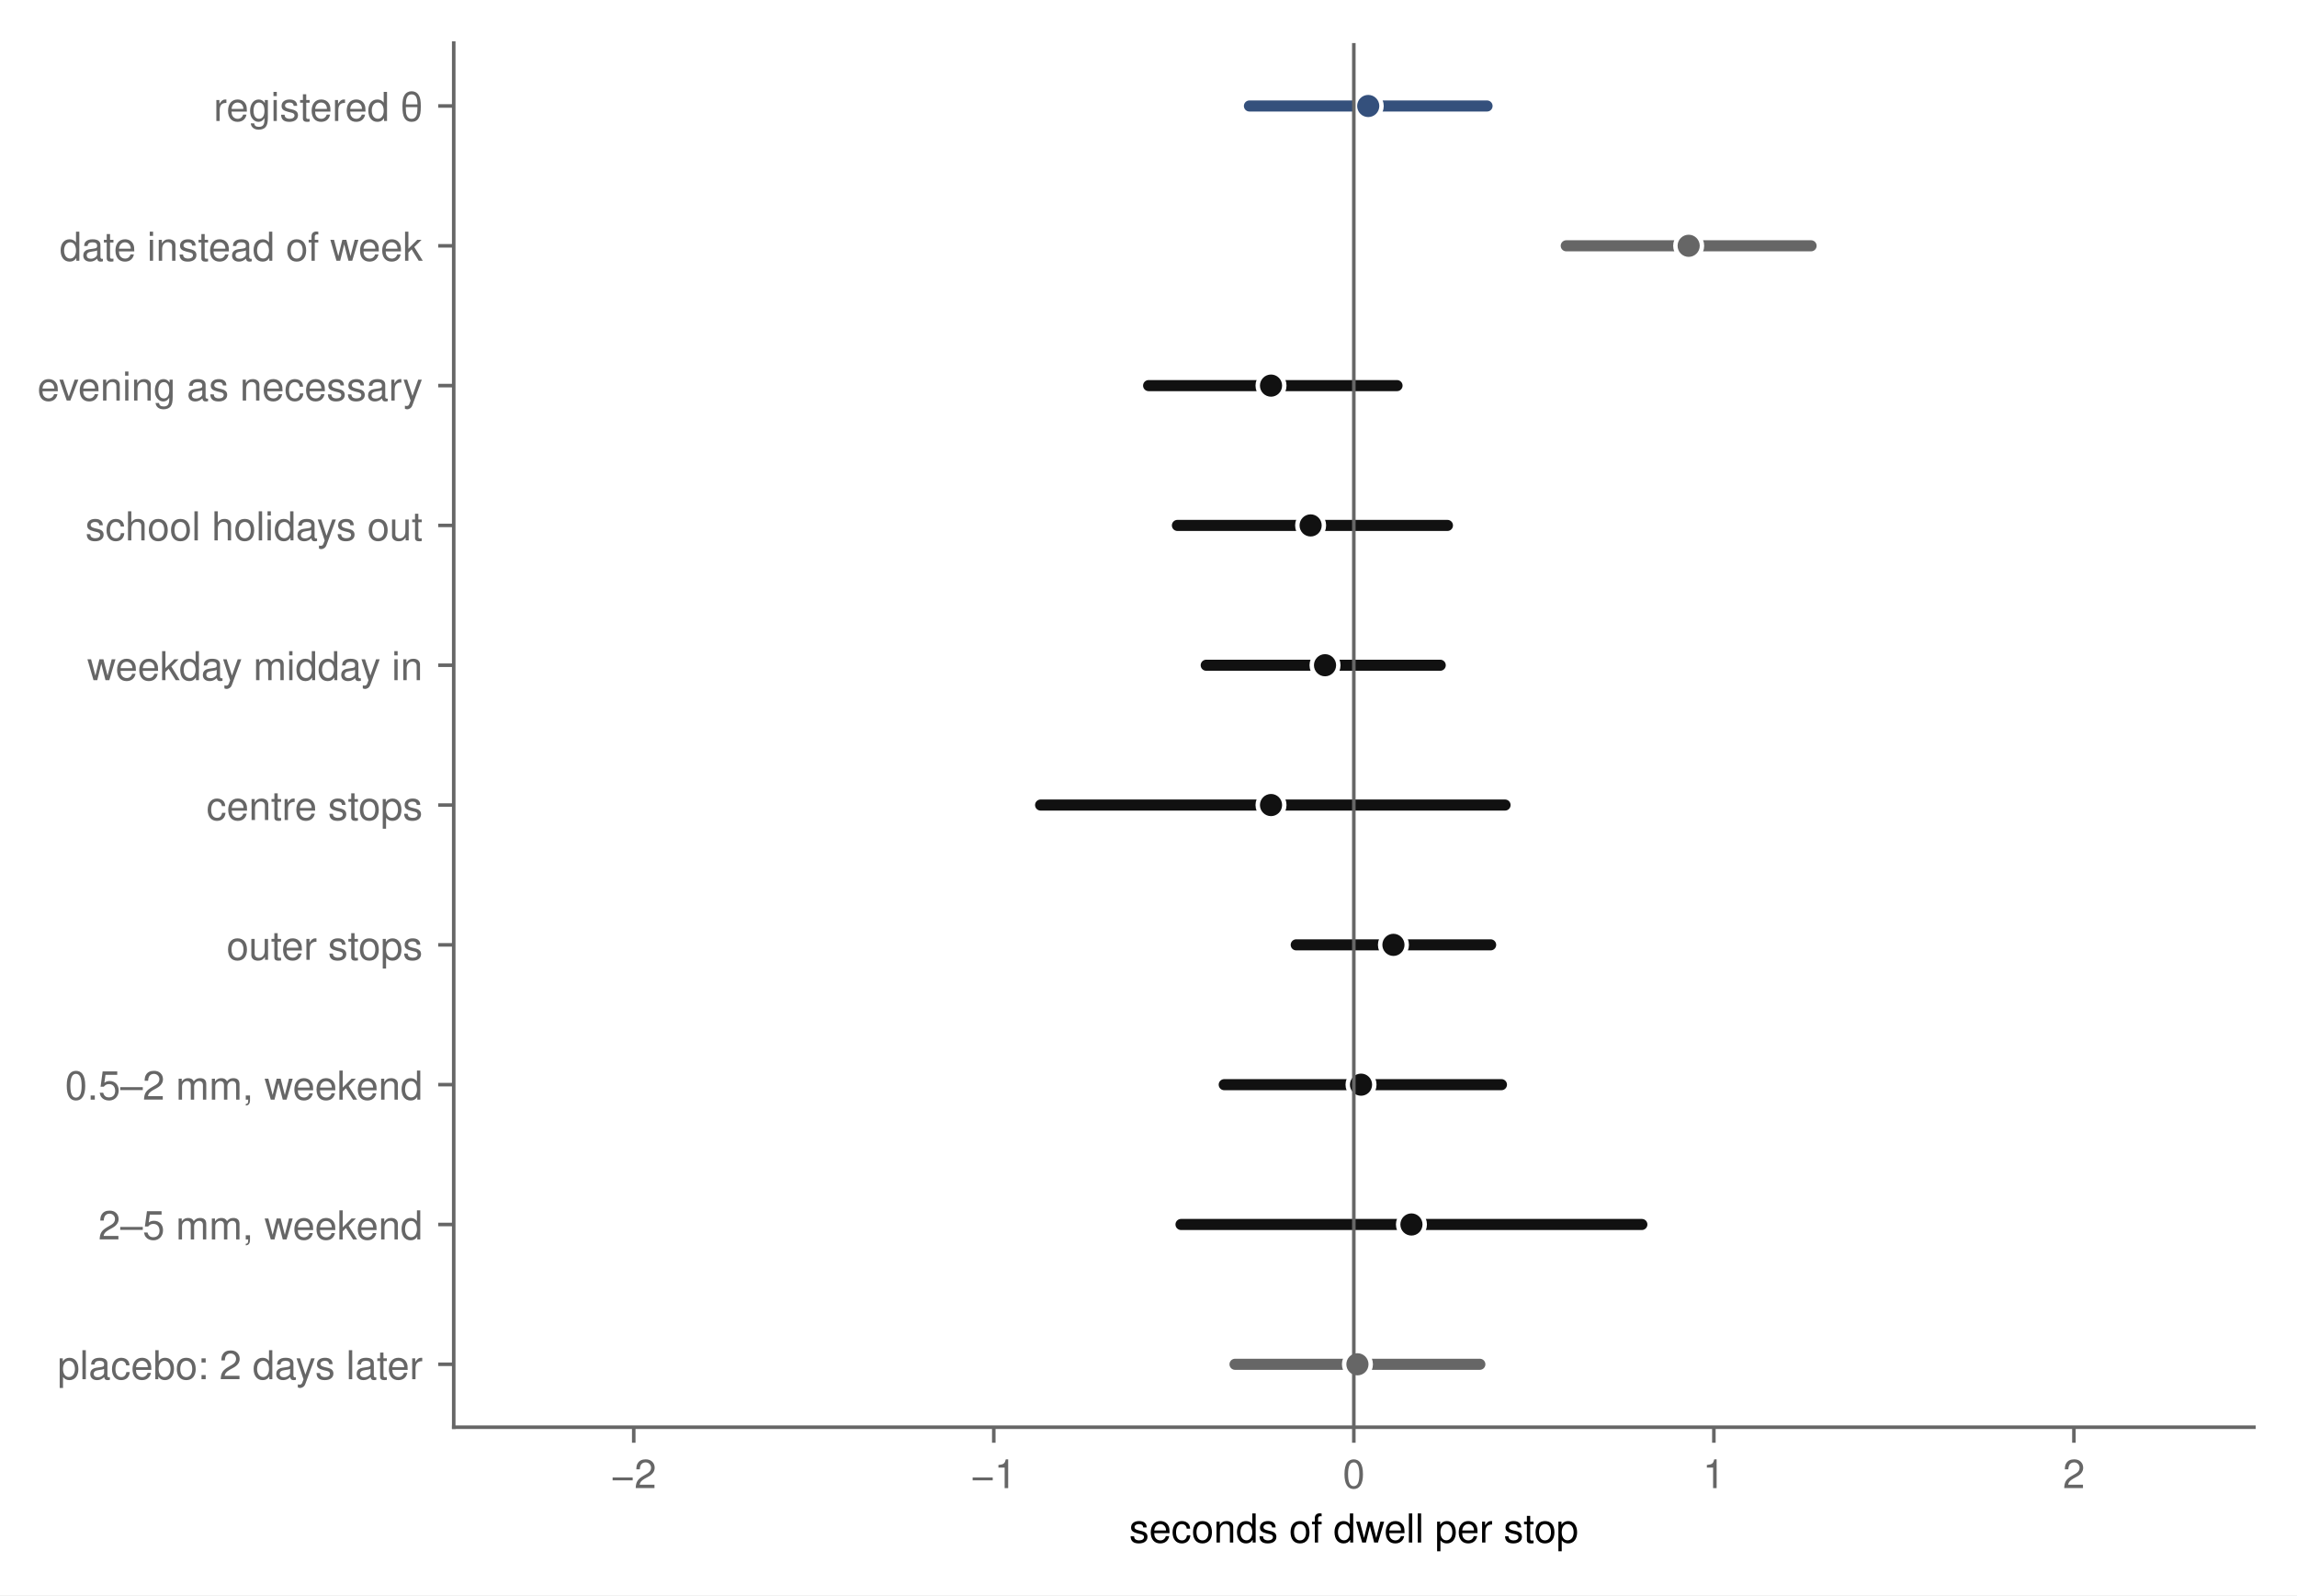
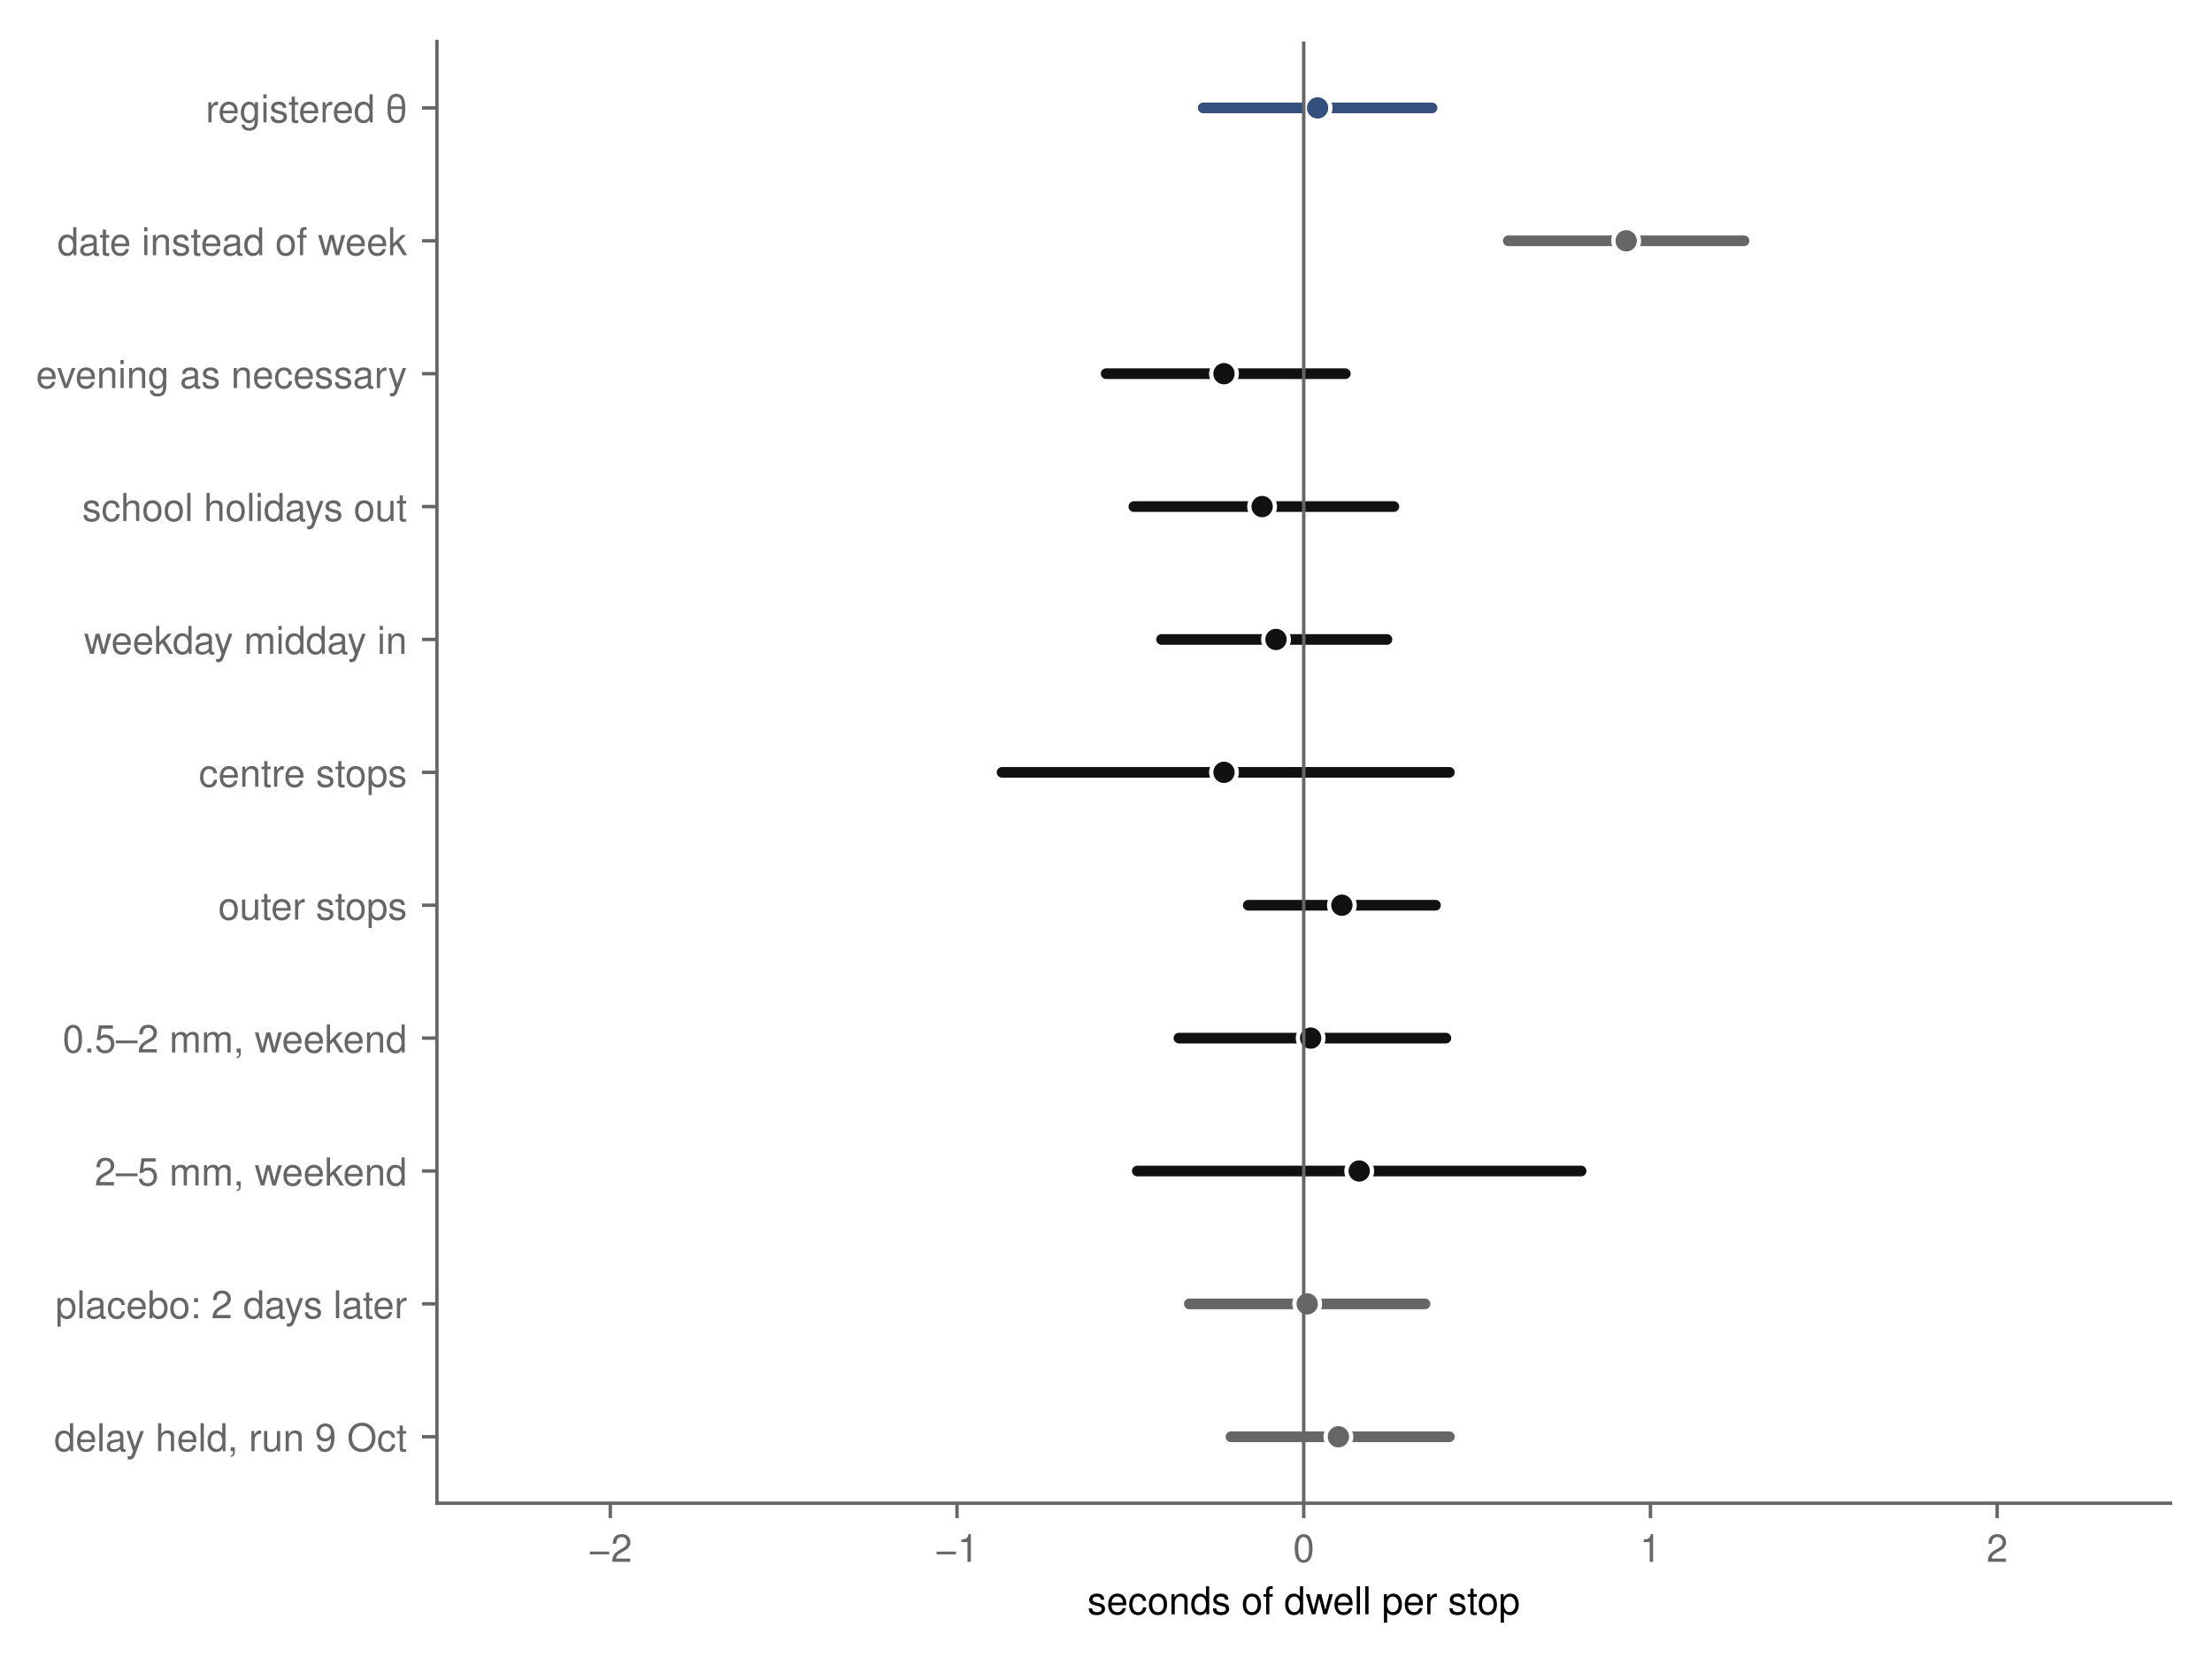
- <svg xmlns="http://www.w3.org/2000/svg" xmlns:xlink="http://www.w3.org/1999/xlink" width="518.4pt" height="360pt" viewBox="0 0 518.4 360" version="1.1">
+ <svg xmlns="http://www.w3.org/2000/svg" xmlns:xlink="http://www.w3.org/1999/xlink" width="518.4pt" height="390.24pt" viewBox="0 0 518.4 390.24" version="1.1">
  <defs>
    <style type="text/css">*{stroke-linejoin: round; stroke-linecap: butt}</style>
  </defs>
  <g id="figure_1">
    <g id="patch_1">
-       <path d="M 0 360  L 518.4 360  L 518.4 0  L 0 0  z " style="fill: #ffffff" />
+       <path d="M 0 390.24  L 518.4 390.24  L 518.4 0  L 0 0  z " style="fill: #ffffff" />
    </g>
    <g id="axes_1">
      <g id="patch_2">
-         <path d="M 102.4 322.091  L 508.68 322.091  L 508.68 9.72  L 102.4 9.72  z " style="fill: #ffffff" />
+         <path d="M 102.4 352.331  L 508.68 352.331  L 508.68 9.72  L 102.4 9.72  z " style="fill: #ffffff" />
      </g>
      <g id="matplotlib.axis_1">
        <g id="xtick_1">
          <g id="line2d_1">
            <defs>
-               <path id="m8fc5ad0cff" d="M 0 0  L 0 3.5  " style="stroke: #666666; stroke-width: 0.8" />
+               <path id="m20aeaf8321" d="M 0 0  L 0 3.5  " style="stroke: #666666; stroke-width: 0.8" />
            </defs>
            <g>
-               <use xlink:href="#m8fc5ad0cff" x="143.028" y="322.091" style="fill: #666666; stroke: #666666; stroke-width: 0.8" />
+               <use xlink:href="#m20aeaf8321" x="143.028" y="352.331" style="fill: #666666; stroke: #666666; stroke-width: 0.8" />
            </g>
          </g>
          <g id="text_1">
-             <text style="font-size: 9px; font-family: 'Helvetica'; text-anchor: middle; fill: #666666" x="143.028" y="335.841" transform="rotate(-0 143.028 335.8407)">−2</text>
+             <text style="font-size: 9px; font-family: 'Helvetica'; text-anchor: middle; fill: #666666" x="143.028" y="366.081" transform="rotate(-0 143.028 366.0807)">−2</text>
          </g>
        </g>
        <g id="xtick_2">
          <g id="line2d_2">
            <g>
-               <use xlink:href="#m8fc5ad0cff" x="224.284" y="322.091" style="fill: #666666; stroke: #666666; stroke-width: 0.8" />
+               <use xlink:href="#m20aeaf8321" x="224.284" y="352.331" style="fill: #666666; stroke: #666666; stroke-width: 0.8" />
            </g>
          </g>
          <g id="text_2">
-             <text style="font-size: 9px; font-family: 'Helvetica'; text-anchor: middle; fill: #666666" x="224.284" y="335.841" transform="rotate(-0 224.284 335.8407)">−1</text>
+             <text style="font-size: 9px; font-family: 'Helvetica'; text-anchor: middle; fill: #666666" x="224.284" y="366.081" transform="rotate(-0 224.284 366.0807)">−1</text>
          </g>
        </g>
        <g id="xtick_3">
          <g id="line2d_3">
            <g>
-               <use xlink:href="#m8fc5ad0cff" x="305.54" y="322.091" style="fill: #666666; stroke: #666666; stroke-width: 0.8" />
+               <use xlink:href="#m20aeaf8321" x="305.54" y="352.331" style="fill: #666666; stroke: #666666; stroke-width: 0.8" />
            </g>
          </g>
          <g id="text_3">
-             <text style="font-size: 9px; font-family: 'Helvetica'; text-anchor: middle; fill: #666666" x="305.54" y="335.841" transform="rotate(-0 305.54 335.8407)">0</text>
+             <text style="font-size: 9px; font-family: 'Helvetica'; text-anchor: middle; fill: #666666" x="305.54" y="366.081" transform="rotate(-0 305.54 366.0807)">0</text>
          </g>
        </g>
        <g id="xtick_4">
          <g id="line2d_4">
            <g>
-               <use xlink:href="#m8fc5ad0cff" x="386.796" y="322.091" style="fill: #666666; stroke: #666666; stroke-width: 0.8" />
+               <use xlink:href="#m20aeaf8321" x="386.796" y="352.331" style="fill: #666666; stroke: #666666; stroke-width: 0.8" />
            </g>
          </g>
          <g id="text_4">
-             <text style="font-size: 9px; font-family: 'Helvetica'; text-anchor: middle; fill: #666666" x="386.796" y="335.841" transform="rotate(-0 386.796 335.8407)">1</text>
+             <text style="font-size: 9px; font-family: 'Helvetica'; text-anchor: middle; fill: #666666" x="386.796" y="366.081" transform="rotate(-0 386.796 366.0807)">1</text>
          </g>
        </g>
        <g id="xtick_5">
          <g id="line2d_5">
            <g>
-               <use xlink:href="#m8fc5ad0cff" x="468.052" y="322.091" style="fill: #666666; stroke: #666666; stroke-width: 0.8" />
+               <use xlink:href="#m20aeaf8321" x="468.052" y="352.331" style="fill: #666666; stroke: #666666; stroke-width: 0.8" />
            </g>
          </g>
          <g id="text_5">
-             <text style="font-size: 9px; font-family: 'Helvetica'; text-anchor: middle; fill: #666666" x="468.052" y="335.841" transform="rotate(-0 468.052 335.8407)">2</text>
+             <text style="font-size: 9px; font-family: 'Helvetica'; text-anchor: middle; fill: #666666" x="468.052" y="366.081" transform="rotate(-0 468.052 366.0807)">2</text>
          </g>
        </g>
        <g id="text_6">
-           <text style="font-size: 9px; font-family: 'Helvetica'; text-anchor: middle" x="305.54" y="348.12" transform="rotate(-0 305.54 348.12)">seconds of dwell per stop</text>
+           <text style="font-size: 9px; font-family: 'Helvetica'; text-anchor: middle" x="305.54" y="378.36" transform="rotate(-0 305.54 378.36)">seconds of dwell per stop</text>
        </g>
      </g>
      <g id="matplotlib.axis_2">
        <g id="ytick_1">
          <g id="line2d_6">
            <defs>
-               <path id="m0e58bcf2eb" d="M 0 0  L -3.5 0  " style="stroke: #666666; stroke-width: 0.8" />
+               <path id="m7b8c7e535b" d="M 0 0  L -3.5 0  " style="stroke: #666666; stroke-width: 0.8" />
            </defs>
            <g>
-               <use xlink:href="#m0e58bcf2eb" x="102.4" y="307.892" style="fill: #666666; stroke: #666666; stroke-width: 0.8" />
+               <use xlink:href="#m7b8c7e535b" x="102.4" y="336.757" style="fill: #666666; stroke: #666666; stroke-width: 0.8" />
            </g>
          </g>
          <g id="text_7">
-             <text style="font-size: 9px; font-family: 'Helvetica'; text-anchor: end; fill: #666666" x="95.4" y="311.267" transform="rotate(-0 95.4 311.267)">placebo: 2 days later</text>
+             <text style="font-size: 9px; font-family: 'Helvetica'; text-anchor: end; fill: #666666" x="95.4" y="340.132" transform="rotate(-0 95.4 340.1325)">delay held, run 9 Oct</text>
          </g>
        </g>
        <g id="ytick_2">
          <g id="line2d_7">
            <g>
-               <use xlink:href="#m0e58bcf2eb" x="102.4" y="276.339" style="fill: #666666; stroke: #666666; stroke-width: 0.8" />
+               <use xlink:href="#m7b8c7e535b" x="102.4" y="305.611" style="fill: #666666; stroke: #666666; stroke-width: 0.8" />
            </g>
          </g>
          <g id="text_8">
-             <text style="font-size: 9px; font-family: 'Helvetica'; text-anchor: end; fill: #666666" x="95.4" y="279.714" transform="rotate(-0 95.4 279.7144)">2–5 mm, weekend</text>
+             <text style="font-size: 9px; font-family: 'Helvetica'; text-anchor: end; fill: #666666" x="95.4" y="308.986" transform="rotate(-0 95.4 308.9861)">placebo: 2 days later</text>
          </g>
        </g>
        <g id="ytick_3">
          <g id="line2d_8">
            <g>
-               <use xlink:href="#m0e58bcf2eb" x="102.4" y="244.787" style="fill: #666666; stroke: #666666; stroke-width: 0.8" />
+               <use xlink:href="#m7b8c7e535b" x="102.4" y="274.465" style="fill: #666666; stroke: #666666; stroke-width: 0.8" />
            </g>
          </g>
          <g id="text_9">
-             <text style="font-size: 9px; font-family: 'Helvetica'; text-anchor: end; fill: #666666" x="95.4" y="248.162" transform="rotate(-0 95.4 248.1618)">0.5–2 mm, weekend</text>
+             <text style="font-size: 9px; font-family: 'Helvetica'; text-anchor: end; fill: #666666" x="95.4" y="277.84" transform="rotate(-0 95.4 277.8396)">2–5 mm, weekend</text>
          </g>
        </g>
        <g id="ytick_4">
          <g id="line2d_9">
            <g>
-               <use xlink:href="#m0e58bcf2eb" x="102.4" y="213.234" style="fill: #666666; stroke: #666666; stroke-width: 0.8" />
+               <use xlink:href="#m7b8c7e535b" x="102.4" y="243.318" style="fill: #666666; stroke: #666666; stroke-width: 0.8" />
            </g>
          </g>
          <g id="text_10">
-             <text style="font-size: 9px; font-family: 'Helvetica'; text-anchor: end; fill: #666666" x="95.4" y="216.609" transform="rotate(-0 95.4 216.6092)">outer stops</text>
+             <text style="font-size: 9px; font-family: 'Helvetica'; text-anchor: end; fill: #666666" x="95.4" y="246.693" transform="rotate(-0 95.4 246.6932)">0.5–2 mm, weekend</text>
          </g>
        </g>
        <g id="ytick_5">
          <g id="line2d_10">
            <g>
-               <use xlink:href="#m0e58bcf2eb" x="102.4" y="181.682" style="fill: #666666; stroke: #666666; stroke-width: 0.8" />
+               <use xlink:href="#m7b8c7e535b" x="102.4" y="212.172" style="fill: #666666; stroke: #666666; stroke-width: 0.8" />
            </g>
          </g>
          <g id="text_11">
-             <text style="font-size: 9px; font-family: 'Helvetica'; text-anchor: end; fill: #666666" x="95.4" y="185.057" transform="rotate(-0 95.4 185.0566)">centre stops</text>
+             <text style="font-size: 9px; font-family: 'Helvetica'; text-anchor: end; fill: #666666" x="95.4" y="215.547" transform="rotate(-0 95.4 215.5468)">outer stops</text>
          </g>
        </g>
        <g id="ytick_6">
          <g id="line2d_11">
            <g>
-               <use xlink:href="#m0e58bcf2eb" x="102.4" y="150.129" style="fill: #666666; stroke: #666666; stroke-width: 0.8" />
+               <use xlink:href="#m7b8c7e535b" x="102.4" y="181.025" style="fill: #666666; stroke: #666666; stroke-width: 0.8" />
            </g>
          </g>
          <g id="text_12">
-             <text style="font-size: 9px; font-family: 'Helvetica'; text-anchor: end; fill: #666666" x="95.4" y="153.504" transform="rotate(-0 95.4 153.5041)">weekday midday in</text>
+             <text style="font-size: 9px; font-family: 'Helvetica'; text-anchor: end; fill: #666666" x="95.4" y="184.4" transform="rotate(-0 95.4 184.4004)">centre stops</text>
          </g>
        </g>
        <g id="ytick_7">
          <g id="line2d_12">
            <g>
-               <use xlink:href="#m0e58bcf2eb" x="102.4" y="118.576" style="fill: #666666; stroke: #666666; stroke-width: 0.8" />
+               <use xlink:href="#m7b8c7e535b" x="102.4" y="149.879" style="fill: #666666; stroke: #666666; stroke-width: 0.8" />
            </g>
          </g>
          <g id="text_13">
-             <text style="font-size: 9px; font-family: 'Helvetica'; text-anchor: end; fill: #666666" x="95.4" y="121.951" transform="rotate(-0 95.4 121.9515)">school holidays out</text>
+             <text style="font-size: 9px; font-family: 'Helvetica'; text-anchor: end; fill: #666666" x="95.4" y="153.254" transform="rotate(-0 95.4 153.2539)">weekday midday in</text>
          </g>
        </g>
        <g id="ytick_8">
          <g id="line2d_13">
            <g>
-               <use xlink:href="#m0e58bcf2eb" x="102.4" y="87.024" style="fill: #666666; stroke: #666666; stroke-width: 0.8" />
+               <use xlink:href="#m7b8c7e535b" x="102.4" y="118.732" style="fill: #666666; stroke: #666666; stroke-width: 0.8" />
            </g>
          </g>
          <g id="text_14">
-             <text style="font-size: 9px; font-family: 'Helvetica'; text-anchor: end; fill: #666666" x="95.4" y="90.399" transform="rotate(-0 95.4 90.39886)">evening as necessary</text>
+             <text style="font-size: 9px; font-family: 'Helvetica'; text-anchor: end; fill: #666666" x="95.4" y="122.107" transform="rotate(-0 95.4 122.1075)">school holidays out</text>
          </g>
        </g>
        <g id="ytick_9">
          <g id="line2d_14">
            <g>
-               <use xlink:href="#m0e58bcf2eb" x="102.4" y="55.471" style="fill: #666666; stroke: #666666; stroke-width: 0.8" />
+               <use xlink:href="#m7b8c7e535b" x="102.4" y="87.586" style="fill: #666666; stroke: #666666; stroke-width: 0.8" />
            </g>
          </g>
          <g id="text_15">
-             <text style="font-size: 9px; font-family: 'Helvetica'; text-anchor: end; fill: #666666" x="95.4" y="58.846" transform="rotate(-0 95.4 58.84627)">date instead of week</text>
+             <text style="font-size: 9px; font-family: 'Helvetica'; text-anchor: end; fill: #666666" x="95.4" y="90.961" transform="rotate(-0 95.4 90.96107)">evening as necessary</text>
          </g>
        </g>
        <g id="ytick_10">
          <g id="line2d_15">
            <g>
-               <use xlink:href="#m0e58bcf2eb" x="102.4" y="23.919" style="fill: #666666; stroke: #666666; stroke-width: 0.8" />
+               <use xlink:href="#m7b8c7e535b" x="102.4" y="56.44" style="fill: #666666; stroke: #666666; stroke-width: 0.8" />
            </g>
          </g>
          <g id="text_16">
-             <text style="font-size: 9px; font-family: 'Helvetica'; text-anchor: end; fill: #666666" x="95.4" y="27.294" transform="rotate(-0 95.4 27.29367)">registered θ</text>
-           </g>
-         </g>
-       </g>
-       <g id="line2d_16">
-         <path d="M 278.726 307.892  L 333.98 307.892  " clip-path="url(#p1862a257a2)" style="fill: none; stroke: #666666; stroke-width: 2.5; stroke-linecap: round" />
+             <text style="font-size: 9px; font-family: 'Helvetica'; text-anchor: end; fill: #666666" x="95.4" y="59.815" transform="rotate(-0 95.4 59.81464)">date instead of week</text>
+           </g>
+         </g>
+         <g id="ytick_11">
+           <g id="line2d_16">
+             <g>
+               <use xlink:href="#m7b8c7e535b" x="102.4" y="25.293" style="fill: #666666; stroke: #666666; stroke-width: 0.8" />
+             </g>
+           </g>
+           <g id="text_17">
+             <text style="font-size: 9px; font-family: 'Helvetica'; text-anchor: end; fill: #666666" x="95.4" y="28.668" transform="rotate(-0 95.4 28.66821)">registered θ</text>
+           </g>
+         </g>
      </g>
      <g id="line2d_17">
+         <path d="M 288.476 336.757  L 339.668 336.757  " clip-path="url(#p909be73794)" style="fill: none; stroke: #666666; stroke-width: 2.5; stroke-linecap: round" />
+       </g>
+       <g id="line2d_18">
        <defs>
-           <path id="m2f42452af3" d="M 0 3  C 0.796 3 1.559 2.684 2.121 2.121  C 2.684 1.559 3 0.796 3 0  C 3 -0.796 2.684 -1.559 2.121 -2.121  C 1.559 -2.684 0.796 -3 0 -3  C -0.796 -3 -1.559 -2.684 -2.121 -2.121  C -2.684 -1.559 -3 -0.796 -3 0  C -3 0.796 -2.684 1.559 -2.121 2.121  C -1.559 2.684 -0.796 3 0 3  z " style="stroke: #ffffff" />
+           <path id="me9f533f7a2" d="M 0 3  C 0.796 3 1.559 2.684 2.121 2.121  C 2.684 1.559 3 0.796 3 0  C 3 -0.796 2.684 -1.559 2.121 -2.121  C 1.559 -2.684 0.796 -3 0 -3  C -0.796 -3 -1.559 -2.684 -2.121 -2.121  C -2.684 -1.559 -3 -0.796 -3 0  C -3 0.796 -2.684 1.559 -2.121 2.121  C -1.559 2.684 -0.796 3 0 3  z " style="stroke: #ffffff" />
        </defs>
-         <g clip-path="url(#p1862a257a2)">
-           <use xlink:href="#m2f42452af3" x="306.353" y="307.892" style="fill: #666666; stroke: #ffffff" />
-         </g>
-       </g>
-       <g id="line2d_18">
-         <path d="M 266.537 276.339  L 370.545 276.339  " clip-path="url(#p1862a257a2)" style="fill: none; stroke: #111111; stroke-width: 2.5; stroke-linecap: round" />
+         <g clip-path="url(#p909be73794)">
+           <use xlink:href="#me9f533f7a2" x="313.666" y="336.757" style="fill: #666666; stroke: #ffffff" />
+         </g>
      </g>
      <g id="line2d_19">
+         <path d="M 278.726 305.611  L 333.98 305.611  " clip-path="url(#p909be73794)" style="fill: none; stroke: #666666; stroke-width: 2.5; stroke-linecap: round" />
+       </g>
+       <g id="line2d_20">
+         <g clip-path="url(#p909be73794)">
+           <use xlink:href="#me9f533f7a2" x="306.353" y="305.611" style="fill: #666666; stroke: #ffffff" />
+         </g>
+       </g>
+       <g id="line2d_21">
+         <path d="M 266.537 274.465  L 370.545 274.465  " clip-path="url(#p909be73794)" style="fill: none; stroke: #111111; stroke-width: 2.5; stroke-linecap: round" />
+       </g>
+       <g id="line2d_22">
        <defs>
-           <path id="ma1c97bfb28" d="M 0 3  C 0.796 3 1.559 2.684 2.121 2.121  C 2.684 1.559 3 0.796 3 0  C 3 -0.796 2.684 -1.559 2.121 -2.121  C 1.559 -2.684 0.796 -3 0 -3  C -0.796 -3 -1.559 -2.684 -2.121 -2.121  C -2.684 -1.559 -3 -0.796 -3 0  C -3 0.796 -2.684 1.559 -2.121 2.121  C -1.559 2.684 -0.796 3 0 3  z " style="stroke: #ffffff" />
+           <path id="m92b0d25470" d="M 0 3  C 0.796 3 1.559 2.684 2.121 2.121  C 2.684 1.559 3 0.796 3 0  C 3 -0.796 2.684 -1.559 2.121 -2.121  C 1.559 -2.684 0.796 -3 0 -3  C -0.796 -3 -1.559 -2.684 -2.121 -2.121  C -2.684 -1.559 -3 -0.796 -3 0  C -3 0.796 -2.684 1.559 -2.121 2.121  C -1.559 2.684 -0.796 3 0 3  z " style="stroke: #ffffff" />
        </defs>
-         <g clip-path="url(#p1862a257a2)">
-           <use xlink:href="#ma1c97bfb28" x="318.541" y="276.339" style="fill: #111111; stroke: #ffffff" />
-         </g>
-       </g>
-       <g id="line2d_20">
-         <path d="M 276.288 244.787  L 338.855 244.787  " clip-path="url(#p1862a257a2)" style="fill: none; stroke: #111111; stroke-width: 2.5; stroke-linecap: round" />
-       </g>
-       <g id="line2d_21">
-         <g clip-path="url(#p1862a257a2)">
-           <use xlink:href="#ma1c97bfb28" x="307.165" y="244.787" style="fill: #111111; stroke: #ffffff" />
-         </g>
-       </g>
-       <g id="line2d_22">
-         <path d="M 292.539 213.234  L 336.417 213.234  " clip-path="url(#p1862a257a2)" style="fill: none; stroke: #111111; stroke-width: 2.5; stroke-linecap: round" />
+         <g clip-path="url(#p909be73794)">
+           <use xlink:href="#m92b0d25470" x="318.541" y="274.465" style="fill: #111111; stroke: #ffffff" />
+         </g>
      </g>
      <g id="line2d_23">
-         <g clip-path="url(#p1862a257a2)">
-           <use xlink:href="#ma1c97bfb28" x="314.478" y="213.234" style="fill: #111111; stroke: #ffffff" />
-         </g>
+         <path d="M 276.288 243.318  L 338.855 243.318  " clip-path="url(#p909be73794)" style="fill: none; stroke: #111111; stroke-width: 2.5; stroke-linecap: round" />
      </g>
      <g id="line2d_24">
-         <path d="M 234.847 181.682  L 339.668 181.682  " clip-path="url(#p1862a257a2)" style="fill: none; stroke: #111111; stroke-width: 2.5; stroke-linecap: round" />
+         <g clip-path="url(#p909be73794)">
+           <use xlink:href="#m92b0d25470" x="307.165" y="243.318" style="fill: #111111; stroke: #ffffff" />
+         </g>
      </g>
      <g id="line2d_25">
-         <g clip-path="url(#p1862a257a2)">
-           <use xlink:href="#ma1c97bfb28" x="286.851" y="181.682" style="fill: #111111; stroke: #ffffff" />
-         </g>
+         <path d="M 292.539 212.172  L 336.417 212.172  " clip-path="url(#p909be73794)" style="fill: none; stroke: #111111; stroke-width: 2.5; stroke-linecap: round" />
      </g>
      <g id="line2d_26">
-         <path d="M 272.225 150.129  L 325.041 150.129  " clip-path="url(#p1862a257a2)" style="fill: none; stroke: #111111; stroke-width: 2.5; stroke-linecap: round" />
+         <g clip-path="url(#p909be73794)">
+           <use xlink:href="#m92b0d25470" x="314.478" y="212.172" style="fill: #111111; stroke: #ffffff" />
+         </g>
      </g>
      <g id="line2d_27">
-         <g clip-path="url(#p1862a257a2)">
-           <use xlink:href="#ma1c97bfb28" x="299.04" y="150.129" style="fill: #111111; stroke: #ffffff" />
-         </g>
+         <path d="M 234.847 181.025  L 339.668 181.025  " clip-path="url(#p909be73794)" style="fill: none; stroke: #111111; stroke-width: 2.5; stroke-linecap: round" />
      </g>
      <g id="line2d_28">
-         <path d="M 265.725 118.576  L 326.667 118.576  " clip-path="url(#p1862a257a2)" style="fill: none; stroke: #111111; stroke-width: 2.5; stroke-linecap: round" />
+         <g clip-path="url(#p909be73794)">
+           <use xlink:href="#m92b0d25470" x="286.851" y="181.025" style="fill: #111111; stroke: #ffffff" />
+         </g>
      </g>
      <g id="line2d_29">
-         <g clip-path="url(#p1862a257a2)">
-           <use xlink:href="#ma1c97bfb28" x="295.789" y="118.576" style="fill: #111111; stroke: #ffffff" />
-         </g>
+         <path d="M 272.225 149.879  L 325.041 149.879  " clip-path="url(#p909be73794)" style="fill: none; stroke: #111111; stroke-width: 2.5; stroke-linecap: round" />
      </g>
      <g id="line2d_30">
-         <path d="M 259.224 87.024  L 315.291 87.024  " clip-path="url(#p1862a257a2)" style="fill: none; stroke: #111111; stroke-width: 2.5; stroke-linecap: round" />
+         <g clip-path="url(#p909be73794)">
+           <use xlink:href="#m92b0d25470" x="299.04" y="149.879" style="fill: #111111; stroke: #ffffff" />
+         </g>
      </g>
      <g id="line2d_31">
-         <g clip-path="url(#p1862a257a2)">
-           <use xlink:href="#ma1c97bfb28" x="286.851" y="87.024" style="fill: #111111; stroke: #ffffff" />
-         </g>
+         <path d="M 265.725 118.732  L 326.667 118.732  " clip-path="url(#p909be73794)" style="fill: none; stroke: #111111; stroke-width: 2.5; stroke-linecap: round" />
      </g>
      <g id="line2d_32">
-         <path d="M 353.481 55.471  L 408.735 55.471  " clip-path="url(#p1862a257a2)" style="fill: none; stroke: #666666; stroke-width: 2.5; stroke-linecap: round" />
+         <g clip-path="url(#p909be73794)">
+           <use xlink:href="#m92b0d25470" x="295.789" y="118.732" style="fill: #111111; stroke: #ffffff" />
+         </g>
      </g>
      <g id="line2d_33">
-         <g clip-path="url(#p1862a257a2)">
-           <use xlink:href="#m2f42452af3" x="381.108" y="55.471" style="fill: #666666; stroke: #ffffff" />
-         </g>
+         <path d="M 259.224 87.586  L 315.291 87.586  " clip-path="url(#p909be73794)" style="fill: none; stroke: #111111; stroke-width: 2.5; stroke-linecap: round" />
      </g>
      <g id="line2d_34">
-         <path d="M 281.976 23.919  L 335.605 23.919  " clip-path="url(#p1862a257a2)" style="fill: none; stroke: #34507c; stroke-width: 2.5; stroke-linecap: round" />
+         <g clip-path="url(#p909be73794)">
+           <use xlink:href="#m92b0d25470" x="286.851" y="87.586" style="fill: #111111; stroke: #ffffff" />
+         </g>
      </g>
      <g id="line2d_35">
+         <path d="M 353.481 56.44  L 408.735 56.44  " clip-path="url(#p909be73794)" style="fill: none; stroke: #666666; stroke-width: 2.5; stroke-linecap: round" />
+       </g>
+       <g id="line2d_36">
+         <g clip-path="url(#p909be73794)">
+           <use xlink:href="#me9f533f7a2" x="381.108" y="56.44" style="fill: #666666; stroke: #ffffff" />
+         </g>
+       </g>
+       <g id="line2d_37">
+         <path d="M 281.976 25.293  L 335.605 25.293  " clip-path="url(#p909be73794)" style="fill: none; stroke: #34507c; stroke-width: 2.5; stroke-linecap: round" />
+       </g>
+       <g id="line2d_38">
        <defs>
-           <path id="m532f345b2f" d="M 0 3  C 0.796 3 1.559 2.684 2.121 2.121  C 2.684 1.559 3 0.796 3 0  C 3 -0.796 2.684 -1.559 2.121 -2.121  C 1.559 -2.684 0.796 -3 0 -3  C -0.796 -3 -1.559 -2.684 -2.121 -2.121  C -2.684 -1.559 -3 -0.796 -3 0  C -3 0.796 -2.684 1.559 -2.121 2.121  C -1.559 2.684 -0.796 3 0 3  z " style="stroke: #ffffff" />
+           <path id="mc265189835" d="M 0 3  C 0.796 3 1.559 2.684 2.121 2.121  C 2.684 1.559 3 0.796 3 0  C 3 -0.796 2.684 -1.559 2.121 -2.121  C 1.559 -2.684 0.796 -3 0 -3  C -0.796 -3 -1.559 -2.684 -2.121 -2.121  C -2.684 -1.559 -3 -0.796 -3 0  C -3 0.796 -2.684 1.559 -2.121 2.121  C -1.559 2.684 -0.796 3 0 3  z " style="stroke: #ffffff" />
        </defs>
-         <g clip-path="url(#p1862a257a2)">
-           <use xlink:href="#m532f345b2f" x="308.79" y="23.919" style="fill: #34507c; stroke: #ffffff" />
-         </g>
-       </g>
-       <g id="line2d_36">
-         <path d="M 305.54 322.091  L 305.54 9.72  " clip-path="url(#p1862a257a2)" style="fill: none; stroke: #666666; stroke-width: 0.8; stroke-linecap: square" />
+         <g clip-path="url(#p909be73794)">
+           <use xlink:href="#mc265189835" x="308.79" y="25.293" style="fill: #34507c; stroke: #ffffff" />
+         </g>
+       </g>
+       <g id="line2d_39">
+         <path d="M 305.54 352.331  L 305.54 9.72  " clip-path="url(#p909be73794)" style="fill: none; stroke: #666666; stroke-width: 0.8; stroke-linecap: square" />
      </g>
      <g id="patch_3">
-         <path d="M 102.4 322.091  L 102.4 9.72  " style="fill: none; stroke: #666666; stroke-width: 0.8; stroke-linejoin: miter; stroke-linecap: square" />
+         <path d="M 102.4 352.331  L 102.4 9.72  " style="fill: none; stroke: #666666; stroke-width: 0.8; stroke-linejoin: miter; stroke-linecap: square" />
      </g>
      <g id="patch_4">
-         <path d="M 102.4 322.091  L 508.68 322.091  " style="fill: none; stroke: #666666; stroke-width: 0.8; stroke-linejoin: miter; stroke-linecap: square" />
+         <path d="M 102.4 352.331  L 508.68 352.331  " style="fill: none; stroke: #666666; stroke-width: 0.8; stroke-linejoin: miter; stroke-linecap: square" />
      </g>
    </g>
  </g>
  <defs>
-     <clipPath id="p1862a257a2">
-       <rect x="102.4" y="9.72" width="406.28" height="312.371" />
+     <clipPath id="p909be73794">
+       <rect x="102.4" y="9.72" width="406.28" height="342.611" />
    </clipPath>
  </defs>
</svg>
